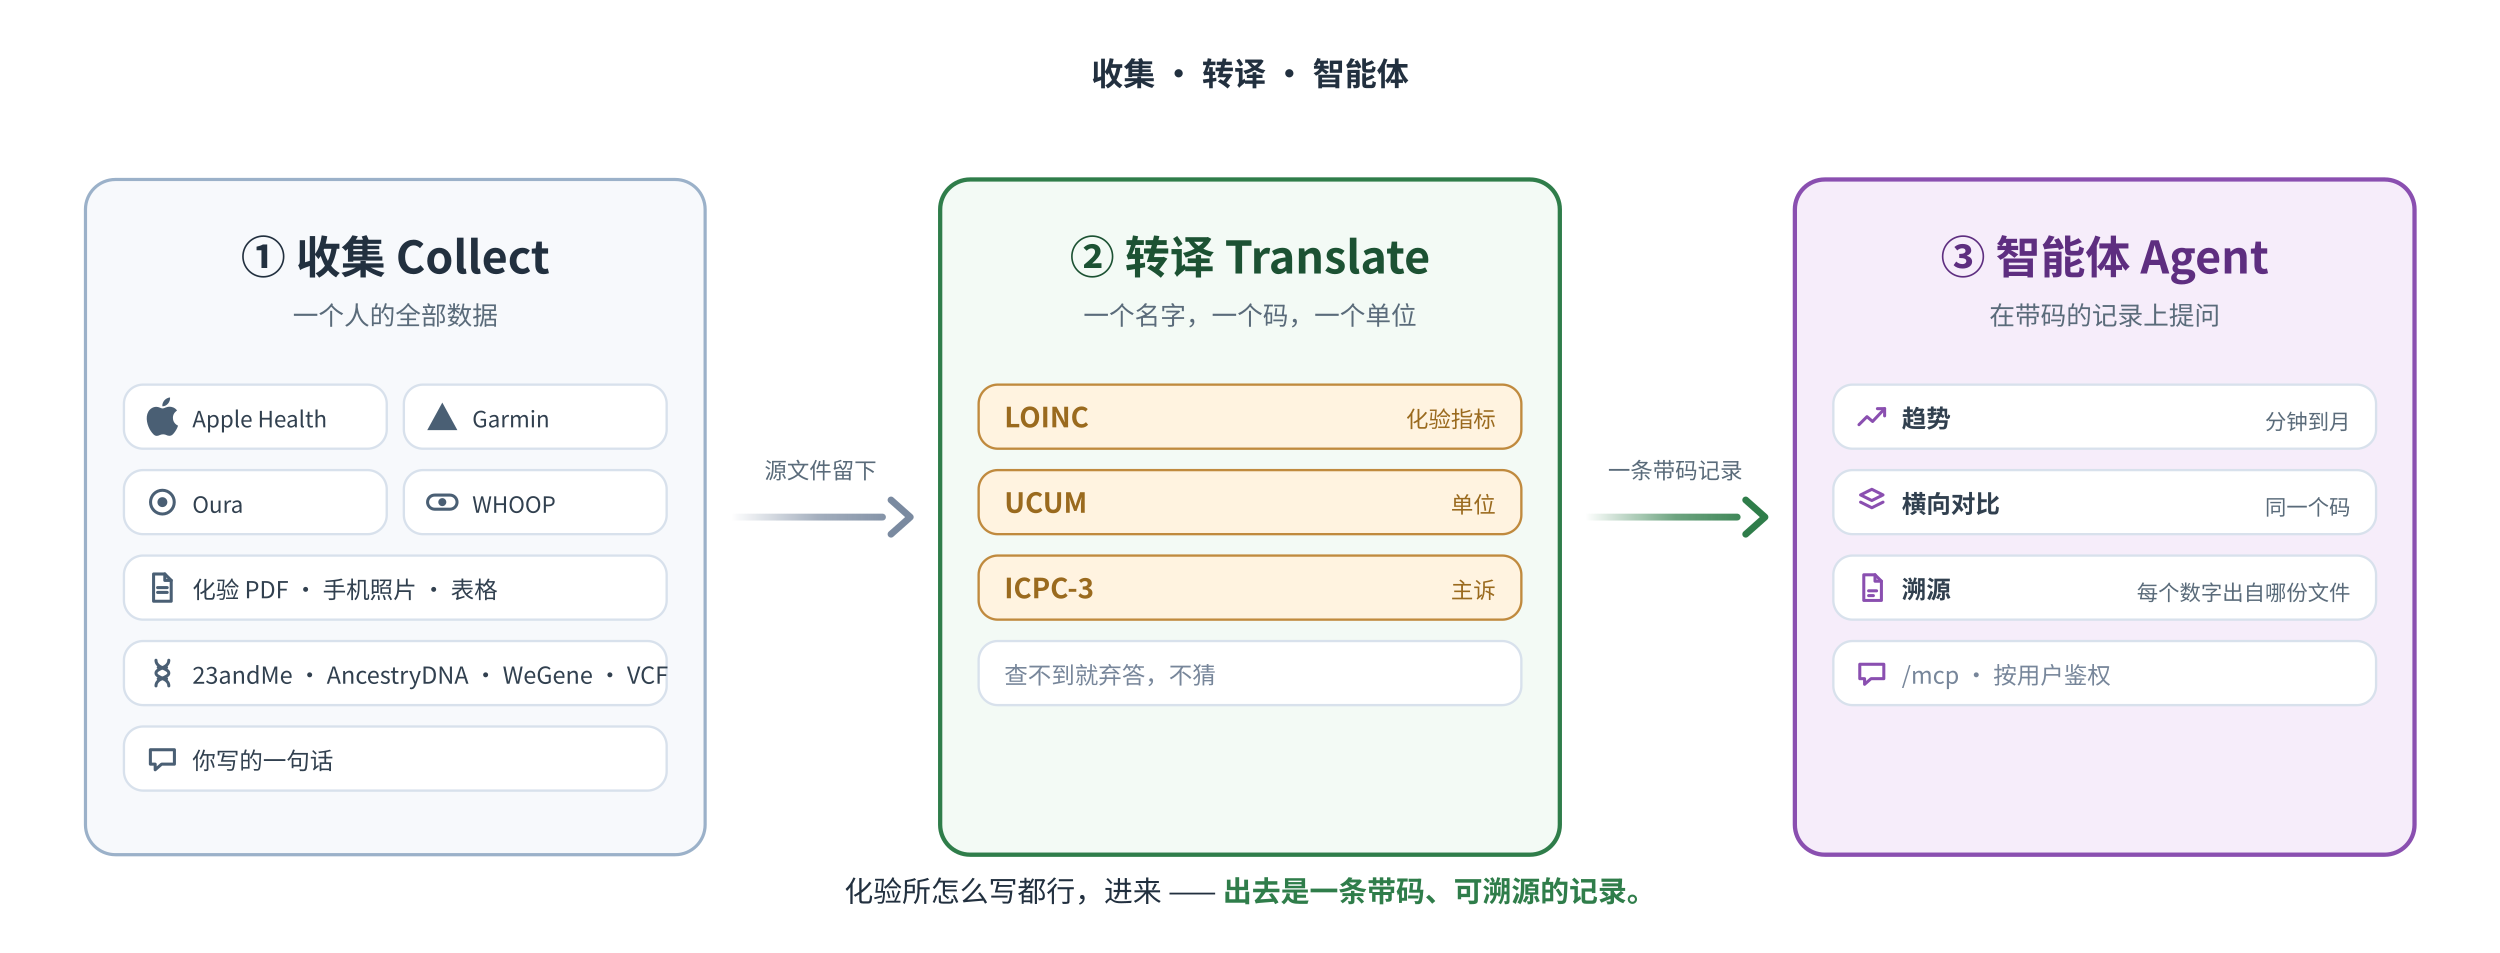
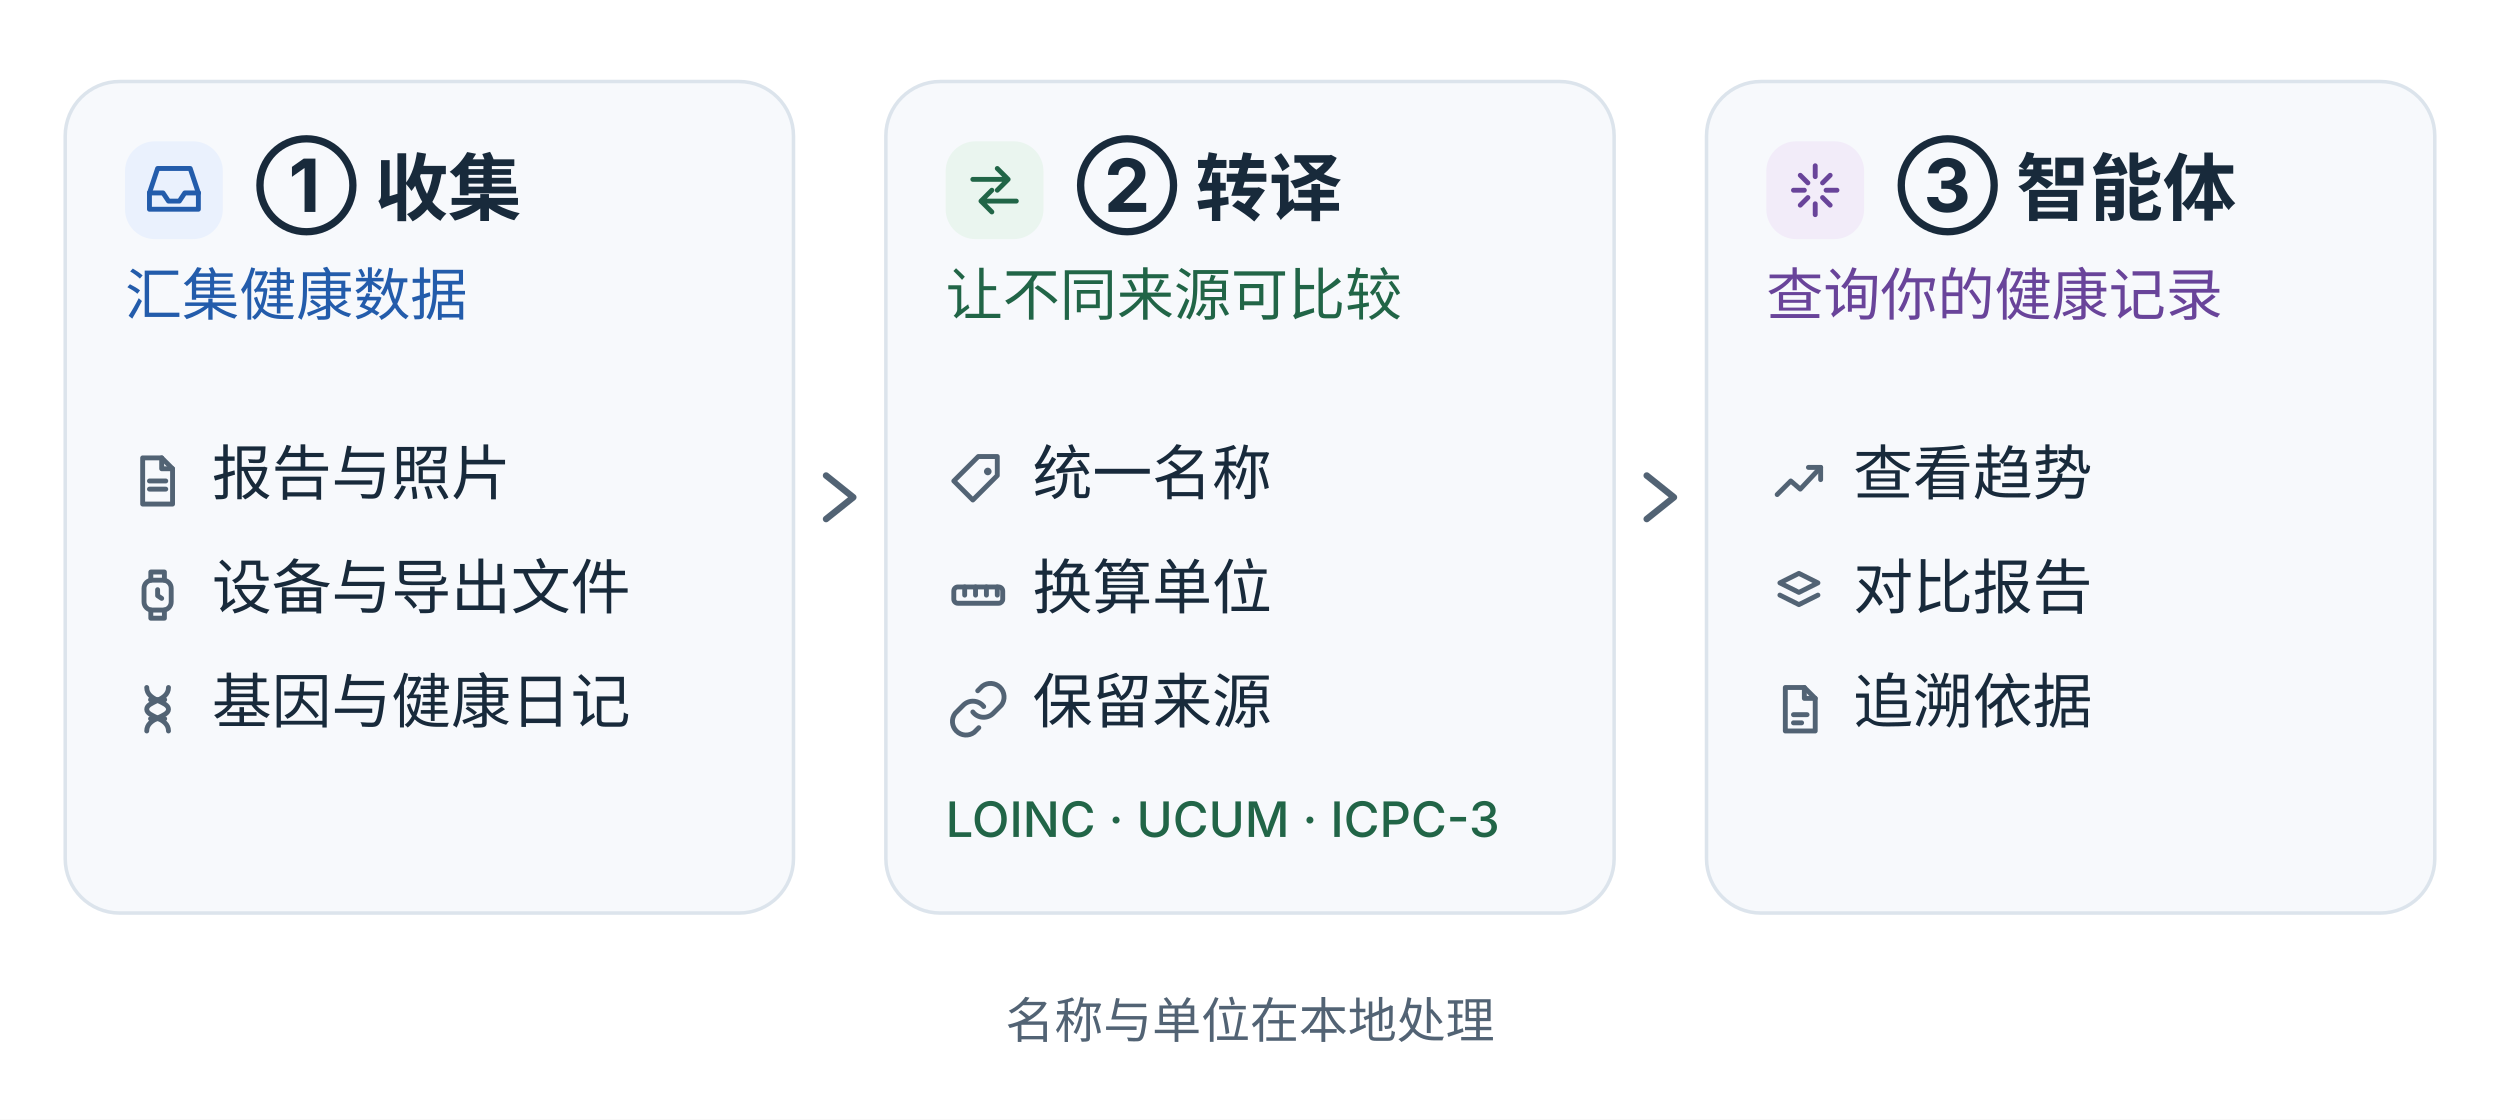
- <svg xmlns="http://www.w3.org/2000/svg" viewBox="0 0 1170 446" width="1170" height="446" font-family="&quot;PingFang SC&quot;, &quot;Hiragino Sans GB&quot;, &quot;Microsoft YaHei&quot;, &quot;Noto Sans CJK SC&quot;, sans-serif" role="img" aria-label="收集、转译、智能体：三个阶段，从左到右">
-   <rect width="1170" height="446" fill="#ffffff" />
-   <text x="585" y="40" text-anchor="middle" font-size="15" font-weight="bold" fill="#22303f">收集 · 转译 · 智能体</text>
-   <rect x="40" y="84" width="290" height="316" rx="14" fill="#f7f9fc" stroke="#9bb1c9" stroke-width="1.5" />
-   <text x="185" y="128" text-anchor="middle" font-size="21" font-weight="bold" fill="#22303f">① 收集 Collect</text>
-   <text x="185" y="152" text-anchor="middle" font-size="12" font-weight="normal" fill="#5a6b7a">一个人的全部数据</text>
-   <rect x="58.0" y="180" width="123.0" height="30" rx="9" fill="#ffffff" stroke="#d8e1ec" stroke-width="1.1" />
-   <g transform="translate(67.0,186) scale(0.75)" fill="none" stroke="#4a5f74" stroke-width="1.9" stroke-linecap="round" stroke-linejoin="round">
-     <path fill="#4a5f74" stroke="none" d="M12.152 6.896c-.948 0-2.415-1.078-3.96-1.04-2.04.027-3.91 1.183-4.961 3.014-2.117 3.675-.546 9.103 1.519 12.09 1.013 1.454 2.208 3.09 3.792 3.039 1.52-.065 2.09-.987 3.935-.987 1.831 0 2.35.987 3.96.948 1.637-.026 2.676-1.48 3.676-2.948 1.156-1.688 1.636-3.325 1.662-3.415-.039-.013-3.182-1.221-3.22-4.857-.026-3.04 2.48-4.494 2.597-4.559-1.429-2.09-3.623-2.324-4.39-2.376-2-.156-3.675 1.09-4.61 1.09zM15.53 3.83c.843-1.012 1.4-2.427 1.245-3.83-1.207.052-2.662.805-3.532 1.818-.78.896-1.454 2.338-1.273 3.714 1.338.104 2.715-.688 3.559-1.701" />
+ <svg xmlns="http://www.w3.org/2000/svg" width="920" height="412" viewBox="0 0 920 412" role="img" aria-labelledby="title description" font-family="'Inter', 'Helvetica Neue', Arial, 'PingFang SC', 'Microsoft YaHei', 'Noto Sans CJK SC', sans-serif">
+   <rect width="920" height="412" fill="#FFFFFF" />
+   <rect x="24" y="30" width="268" height="306" rx="20" fill="#F7F9FC" stroke="#DCE4EC" stroke-width="1.3" />
+   <rect x="46" y="52" width="36" height="36" rx="11" fill="#EAF1FD" />
+   <g transform="translate(52 58) scale(1)" fill="none" stroke="#235CAB" stroke-width="1.8" stroke-linecap="round" stroke-linejoin="round">
+     <path d="M3 13h5l2 3h4l2-3h5" />
+     <path d="M3 13 6 4h12l3 9" />
+     <path d="M3 13v6h18v-6" />
  </g>
-   <text x="90.0" y="200" text-anchor="start" font-size="10.5" font-weight="normal" fill="#31404f">Apple Health</text>
-   <rect x="189.0" y="180" width="123.0" height="30" rx="9" fill="#ffffff" stroke="#d8e1ec" stroke-width="1.1" />
-   <g transform="translate(198.0,186) scale(0.75)" fill="none" stroke="#4a5f74" stroke-width="1.9" stroke-linecap="round" stroke-linejoin="round">
-     <path fill="#4a5f74" stroke="none" d="M12 3.2 L21.4 20.4 H2.6 Z" />
-   </g>
-   <text x="221.0" y="200" text-anchor="start" font-size="10.5" font-weight="normal" fill="#31404f">Garmin</text>
-   <rect x="58.0" y="220" width="123.0" height="30" rx="9" fill="#ffffff" stroke="#d8e1ec" stroke-width="1.1" />
-   <g transform="translate(67.0,226) scale(0.75)" fill="none" stroke="#4a5f74" stroke-width="1.9" stroke-linecap="round" stroke-linejoin="round">
-     <circle cx="12" cy="12" r="7.4" />
-     <circle cx="12" cy="12" r="3.1" fill="#4a5f74" stroke="none" />
-   </g>
-   <text x="90.0" y="240" text-anchor="start" font-size="10.5" font-weight="normal" fill="#31404f">Oura</text>
-   <rect x="189.0" y="220" width="123.0" height="30" rx="9" fill="#ffffff" stroke="#d8e1ec" stroke-width="1.1" />
-   <g transform="translate(198.0,226) scale(0.75)" fill="none" stroke="#4a5f74" stroke-width="1.9" stroke-linecap="round" stroke-linejoin="round">
-     <rect x="2.8" y="7.6" width="18.4" height="8.8" rx="4.4" />
-     <circle cx="12" cy="12" r="2.5" fill="#4a5f74" stroke="none" />
-   </g>
-   <text x="221.0" y="240" text-anchor="start" font-size="10.5" font-weight="normal" fill="#31404f">WHOOP</text>
-   <rect x="58" y="260" width="254" height="30" rx="9" fill="#ffffff" stroke="#d8e1ec" stroke-width="1.1" />
-   <g transform="translate(67,266) scale(0.75)" fill="none" stroke="#4a5f74" stroke-width="1.9" stroke-linecap="round" stroke-linejoin="round">
+   <text x="94" y="78" font-size="27" font-weight="700" fill="#182A3B" text-anchor="start">① 收集</text>
+   <text x="46" y="116" font-size="21" font-weight="500" fill="#235CAB" text-anchor="start">汇集健康数据</text>
+   <g transform="translate(46 165) scale(1)" fill="none" stroke="#526374" stroke-width="1.8" stroke-linecap="round" stroke-linejoin="round">
    <path d="M6.5 3.5h7l4 4v13h-11z" />
    <path d="M13.5 3.5v4h4" />
    <path d="M9 12h6M9 15h6" />
  </g>
-   <text x="90" y="280" text-anchor="start" font-size="11" font-weight="normal" fill="#31404f">化验 PDF · 手机照片 · 表格</text>
-   <rect x="58" y="300" width="254" height="30" rx="9" fill="#ffffff" stroke="#d8e1ec" stroke-width="1.1" />
-   <g transform="translate(67,306) scale(0.75)" fill="none" stroke="#4a5f74" stroke-width="1.9" stroke-linecap="round" stroke-linejoin="round">
+   <text x="78" y="182" font-size="22" font-weight="400" fill="#182A3B" text-anchor="start">报告与照片</text>
+   <g transform="translate(46 207) scale(1)" fill="none" stroke="#526374" stroke-width="1.8" stroke-linecap="round" stroke-linejoin="round">
+     <rect x="7" y="6.5" width="10" height="11" rx="3" />
+     <path d="M9.5 6.5V3.5h5v3M9.5 17.5v3h5v-3" />
+     <path d="M12 10v2.2l1.5 1" />
+   </g>
+   <text x="78" y="224" font-size="22" font-weight="400" fill="#182A3B" text-anchor="start">设备与导出文件</text>
+   <g transform="translate(46 249) scale(1)" fill="none" stroke="#526374" stroke-width="1.8" stroke-linecap="round" stroke-linejoin="round">
    <path d="M8 4c0 5 8 5 8 8s-8 3-8 8" />
    <path d="M16 4c0 5-8 5-8 8s8 3 8 8" />
    <path d="M9.4 8.5h5.2M9.4 15.5h5.2" />
  </g>
-   <text x="90" y="320" text-anchor="start" font-size="11" font-weight="normal" fill="#31404f">23andMe · AncestryDNA · WeGene · VCF</text>
-   <rect x="58" y="340" width="254" height="30" rx="9" fill="#ffffff" stroke="#d8e1ec" stroke-width="1.1" />
-   <g transform="translate(67,346) scale(0.75)" fill="none" stroke="#4a5f74" stroke-width="1.9" stroke-linecap="round" stroke-linejoin="round">
-     <path d="M4.5 6.5h15v9h-8l-4 3.5v-3.5h-3z" />
+   <text x="78" y="266" font-size="22" font-weight="400" fill="#182A3B" text-anchor="start">基因与健康日记</text>
+   <rect x="326" y="30" width="268" height="306" rx="20" fill="#F7F9FC" stroke="#DCE4EC" stroke-width="1.3" />
+   <rect x="348" y="52" width="36" height="36" rx="11" fill="#EAF5EF" />
+   <g transform="translate(354 58) scale(1)" fill="none" stroke="#216547" stroke-width="1.8" stroke-linecap="round" stroke-linejoin="round">
+     <path d="M4 8h13M13 4l4 4-4 4" />
+     <path d="M20 16H7M11 12l-4 4 4 4" />
  </g>
-   <text x="90" y="360" text-anchor="start" font-size="11" font-weight="normal" fill="#31404f">你写的一句话</text>
-   <rect x="440" y="84" width="290" height="316" rx="14" fill="#f3faf5" stroke="#2f7d4a" stroke-width="2" />
-   <text x="585" y="128" text-anchor="middle" font-size="21" font-weight="bold" fill="#1c5233">② 转译 Translate</text>
-   <text x="585" y="152" text-anchor="middle" font-size="12" font-weight="normal" fill="#5a6b7a">一个名字，一个码，一个单位</text>
-   <rect x="458" y="180" width="254" height="30" rx="9" fill="#fff3e0" stroke="#c08a3e" stroke-width="1.1" />
-   <text x="470" y="200" text-anchor="start" font-size="13" font-weight="bold" fill="#9a6a1e">LOINC</text>
-   <text x="700" y="200" text-anchor="end" font-size="10.5" font-weight="normal" fill="#9a6a1e">化验指标</text>
-   <rect x="458" y="220" width="254" height="30" rx="9" fill="#fff3e0" stroke="#c08a3e" stroke-width="1.1" />
-   <text x="470" y="240" text-anchor="start" font-size="13" font-weight="bold" fill="#9a6a1e">UCUM</text>
-   <text x="700" y="240" text-anchor="end" font-size="10.5" font-weight="normal" fill="#9a6a1e">单位</text>
-   <rect x="458" y="260" width="254" height="30" rx="9" fill="#fff3e0" stroke="#c08a3e" stroke-width="1.1" />
-   <text x="470" y="280" text-anchor="start" font-size="13" font-weight="bold" fill="#9a6a1e">ICPC-3</text>
-   <text x="700" y="280" text-anchor="end" font-size="10.5" font-weight="normal" fill="#9a6a1e">主诉</text>
-   <rect x="458" y="300" width="254" height="30" rx="9" fill="#ffffff" stroke="#d8e1ec" stroke-width="1.1" />
-   <text x="470" y="320" text-anchor="start" font-size="11" font-weight="normal" fill="#77869a">查不到就弃答，不猜</text>
-   <rect x="840" y="84" width="290" height="316" rx="14" fill="#f6edfa" stroke="#8a4fb0" stroke-width="2" />
-   <text x="985" y="128" text-anchor="middle" font-size="21" font-weight="bold" fill="#5e2e80">③ 智能体 Agent</text>
-   <text x="985" y="152" text-anchor="middle" font-size="12" font-weight="normal" fill="#5a6b7a">在带码的记录上提问</text>
-   <rect x="858" y="180" width="254" height="30" rx="9" fill="#ffffff" stroke="#d8e1ec" stroke-width="1.1" />
-   <g transform="translate(867,186) scale(0.75)" fill="none" stroke="#8a4fb0" stroke-width="1.9" stroke-linecap="round" stroke-linejoin="round">
+   <text x="396" y="78" font-size="27" font-weight="700" fill="#182A3B" text-anchor="start">② 转译</text>
+   <text x="348" y="116" font-size="21" font-weight="500" fill="#216547" text-anchor="start">让不同来源可比较</text>
+   <g transform="translate(348 165) scale(1)" fill="none" stroke="#526374" stroke-width="1.8" stroke-linecap="round" stroke-linejoin="round">
+     <path d="M3 12 12 3h7v7l-9 9z" />
+     <circle cx="15.5" cy="8.5" r="1.4" fill="#526374" stroke="none" />
+   </g>
+   <text x="380" y="182" font-size="22" font-weight="400" fill="#182A3B" text-anchor="start">统一名称</text>
+   <g transform="translate(348 207) scale(1)" fill="none" stroke="#526374" stroke-width="1.8" stroke-linecap="round" stroke-linejoin="round">
+     <rect x="3" y="9" width="18" height="6" rx="1.5" />
+     <path d="M7 9v3M11 9v3M15 9v3M19 9v3" />
+   </g>
+   <text x="380" y="224" font-size="22" font-weight="400" fill="#182A3B" text-anchor="start">换算单位</text>
+   <g transform="translate(348 249) scale(1)" fill="none" stroke="#526374" stroke-width="1.8" stroke-linecap="round" stroke-linejoin="round">
+     <path d="M10 13a5 5 0 0 0 7.5.5l3-3a5 5 0 0 0-7-7l-1.7 1.7" />
+     <path d="M14 11a5 5 0 0 0-7.5-.5l-3 3a5 5 0 0 0 7 7l1.7-1.7" />
+   </g>
+   <text x="380" y="266" font-size="22" font-weight="400" fill="#182A3B" text-anchor="start">保留来源</text>
+   <text x="348" y="308" font-size="18" font-weight="500" fill="#216547" text-anchor="start">LOINC · UCUM · ICPC-3</text>
+   <rect x="628" y="30" width="268" height="306" rx="20" fill="#F7F9FC" stroke="#DCE4EC" stroke-width="1.3" />
+   <rect x="650" y="52" width="36" height="36" rx="11" fill="#F2ECF9" />
+   <g transform="translate(656 58) scale(1)" fill="none" stroke="#69449A" stroke-width="1.8" stroke-linecap="round" stroke-linejoin="round">
+     <path d="M12 3v4M12 17v4M4 12h4M16 12h4" />
+     <path d="M6.5 6.5l2.8 2.8M14.7 14.7l2.8 2.8M17.5 6.5l-2.8 2.8M9.3 14.7l-2.8 2.8" />
+   </g>
+   <text x="698" y="78" font-size="27" font-weight="700" fill="#182A3B" text-anchor="start">③ 智能体</text>
+   <text x="650" y="116" font-size="21" font-weight="500" fill="#69449A" text-anchor="start">查询你的健康记录</text>
+   <g transform="translate(650 165) scale(1)" fill="none" stroke="#526374" stroke-width="1.8" stroke-linecap="round" stroke-linejoin="round">
    <path d="M4 17l5-5 3.5 3L20 7" />
    <path d="M15.5 7H20v4.5" />
  </g>
-   <text x="890" y="200" text-anchor="start" font-size="11.5" font-weight="bold" fill="#31404f">趋势</text>
-   <text x="1100" y="201" text-anchor="end" font-size="10" font-weight="normal" fill="#5a6b7a">分钟到月</text>
-   <rect x="858" y="220" width="254" height="30" rx="9" fill="#ffffff" stroke="#d8e1ec" stroke-width="1.1" />
-   <g transform="translate(867,226) scale(0.75)" fill="none" stroke="#8a4fb0" stroke-width="1.9" stroke-linecap="round" stroke-linejoin="round">
+   <text x="682" y="182" font-size="22" font-weight="400" fill="#182A3B" text-anchor="start">查看趋势</text>
+   <g transform="translate(650 207) scale(1)" fill="none" stroke="#526374" stroke-width="1.8" stroke-linecap="round" stroke-linejoin="round">
    <path d="M12 4l7 3.5-7 3.5-7-3.5z" />
    <path d="M5 12l7 3.5 7-3.5" />
  </g>
-   <text x="890" y="240" text-anchor="start" font-size="11.5" font-weight="bold" fill="#31404f">横向对比</text>
-   <text x="1100" y="241" text-anchor="end" font-size="10" font-weight="normal" fill="#5a6b7a">同一个码</text>
-   <rect x="858" y="260" width="254" height="30" rx="9" fill="#ffffff" stroke="#d8e1ec" stroke-width="1.1" />
-   <g transform="translate(867,266) scale(0.75)" fill="none" stroke="#8a4fb0" stroke-width="1.9" stroke-linecap="round" stroke-linejoin="round">
+   <text x="682" y="224" font-size="22" font-weight="400" fill="#182A3B" text-anchor="start">对比报告</text>
+   <g transform="translate(650 249) scale(1)" fill="none" stroke="#526374" stroke-width="1.8" stroke-linecap="round" stroke-linejoin="round">
    <path d="M7 4h7l4 4v12H7z" />
    <path d="M14 4v4h4" />
    <path d="M10 14h5M10 17h3" />
  </g>
-   <text x="890" y="280" text-anchor="start" font-size="11.5" font-weight="bold" fill="#31404f">溯源</text>
-   <text x="1100" y="281" text-anchor="end" font-size="10" font-weight="normal" fill="#5a6b7a">每个数字出自哪份文件</text>
-   <rect x="858" y="300" width="254" height="30" rx="9" fill="#ffffff" stroke="#d8e1ec" stroke-width="1.1" />
-   <g transform="translate(867,306) scale(0.75)" fill="none" stroke="#8a4fb0" stroke-width="1.9" stroke-linecap="round" stroke-linejoin="round">
-     <path d="M4.5 6.5h15v9h-8l-4 3.5v-3.5h-3z" />
-   </g>
-   <text x="890" y="320" text-anchor="start" font-size="11" font-weight="normal" fill="#77869a">/mcp  ·  按用户鉴权</text>
-   <linearGradient id="grad-raw" gradientUnits="userSpaceOnUse" x1="342" y1="242" x2="426" y2="242">
-     <stop offset="0" stop-color="#7a8aa0" stop-opacity="0" />
-     <stop offset="0.5" stop-color="#7a8aa0" stop-opacity="0.7" />
-     <stop offset="1" stop-color="#7a8aa0" stop-opacity="1" />
-   </linearGradient>
-   <path d="M342 242 H413" stroke="url(#grad-raw)" stroke-width="3.2" fill="none" stroke-linecap="round" />
-   <path d="M417 234 L426 242 L417 250" fill="none" stroke="#7a8aa0" stroke-width="3.2" stroke-linecap="round" stroke-linejoin="round" />
-   <text x="384.0" y="224" text-anchor="middle" font-size="10.5" font-weight="normal" fill="#5a6b7a">源文件留下</text>
-   <linearGradient id="grad-std" gradientUnits="userSpaceOnUse" x1="742" y1="242" x2="826" y2="242">
-     <stop offset="0" stop-color="#2f7d4a" stop-opacity="0" />
-     <stop offset="0.5" stop-color="#2f7d4a" stop-opacity="0.7" />
-     <stop offset="1" stop-color="#2f7d4a" stop-opacity="1" />
-   </linearGradient>
-   <path d="M742 242 H813" stroke="url(#grad-std)" stroke-width="3.2" fill="none" stroke-linecap="round" />
-   <path d="M817 234 L826 242 L817 250" fill="none" stroke="#2f7d4a" stroke-width="3.2" stroke-linecap="round" stroke-linejoin="round" />
-   <text x="784.0" y="224" text-anchor="middle" font-size="10.5" font-weight="normal" fill="#5a6b7a">一条带码记录</text>
-   <text x="585" y="422" text-anchor="middle" font-size="13.5" fill="#22303f">化验所怎么写都行，进来 —— <tspan font-weight="bold" fill="#2f7d4a">出去是一条带码、可溯源的记录。</tspan>
-   </text>
+   <text x="682" y="266" font-size="22" font-weight="400" fill="#182A3B" text-anchor="start">追溯依据</text>
+   <path d="M304 175l10 8-10 8" fill="none" stroke="#526374" stroke-width="2.4" stroke-linecap="round" stroke-linejoin="round" />
+   <path d="M606 175l10 8-10 8" fill="none" stroke="#526374" stroke-width="2.4" stroke-linecap="round" stroke-linejoin="round" />
+   <text x="460" y="382" font-size="18" font-weight="500" fill="#526374" text-anchor="middle">名称与单位在本地处理</text>
</svg>
